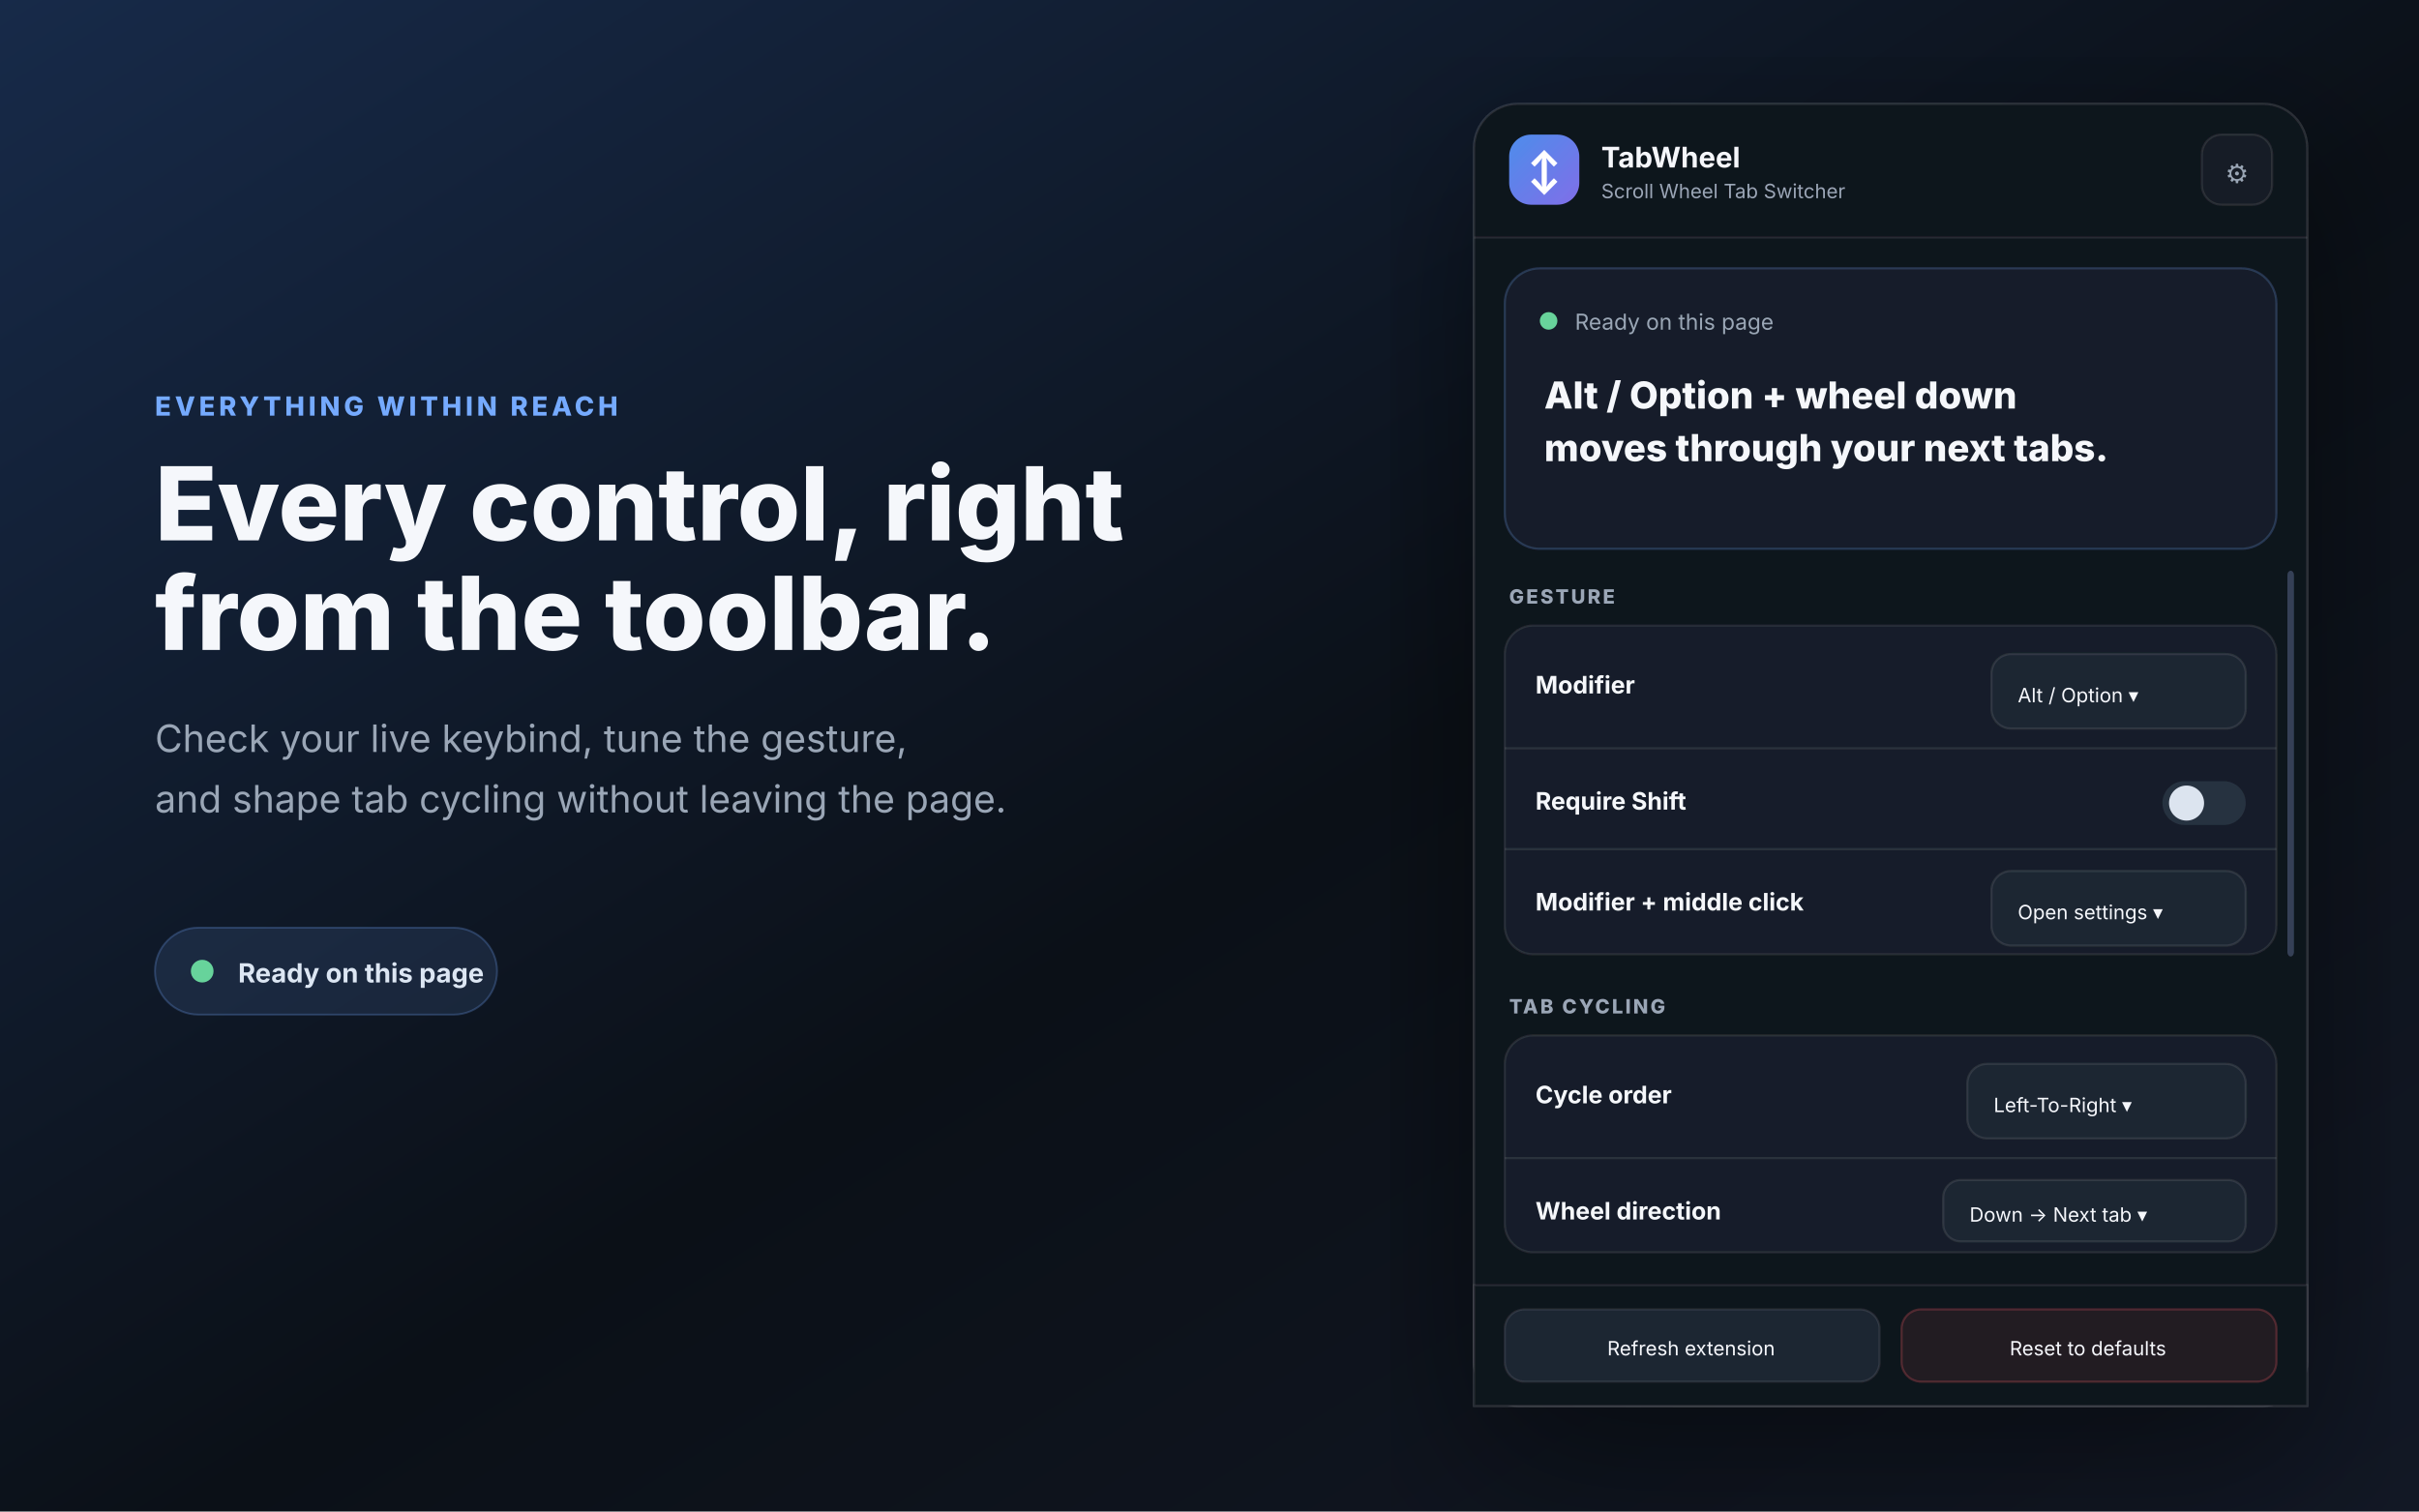
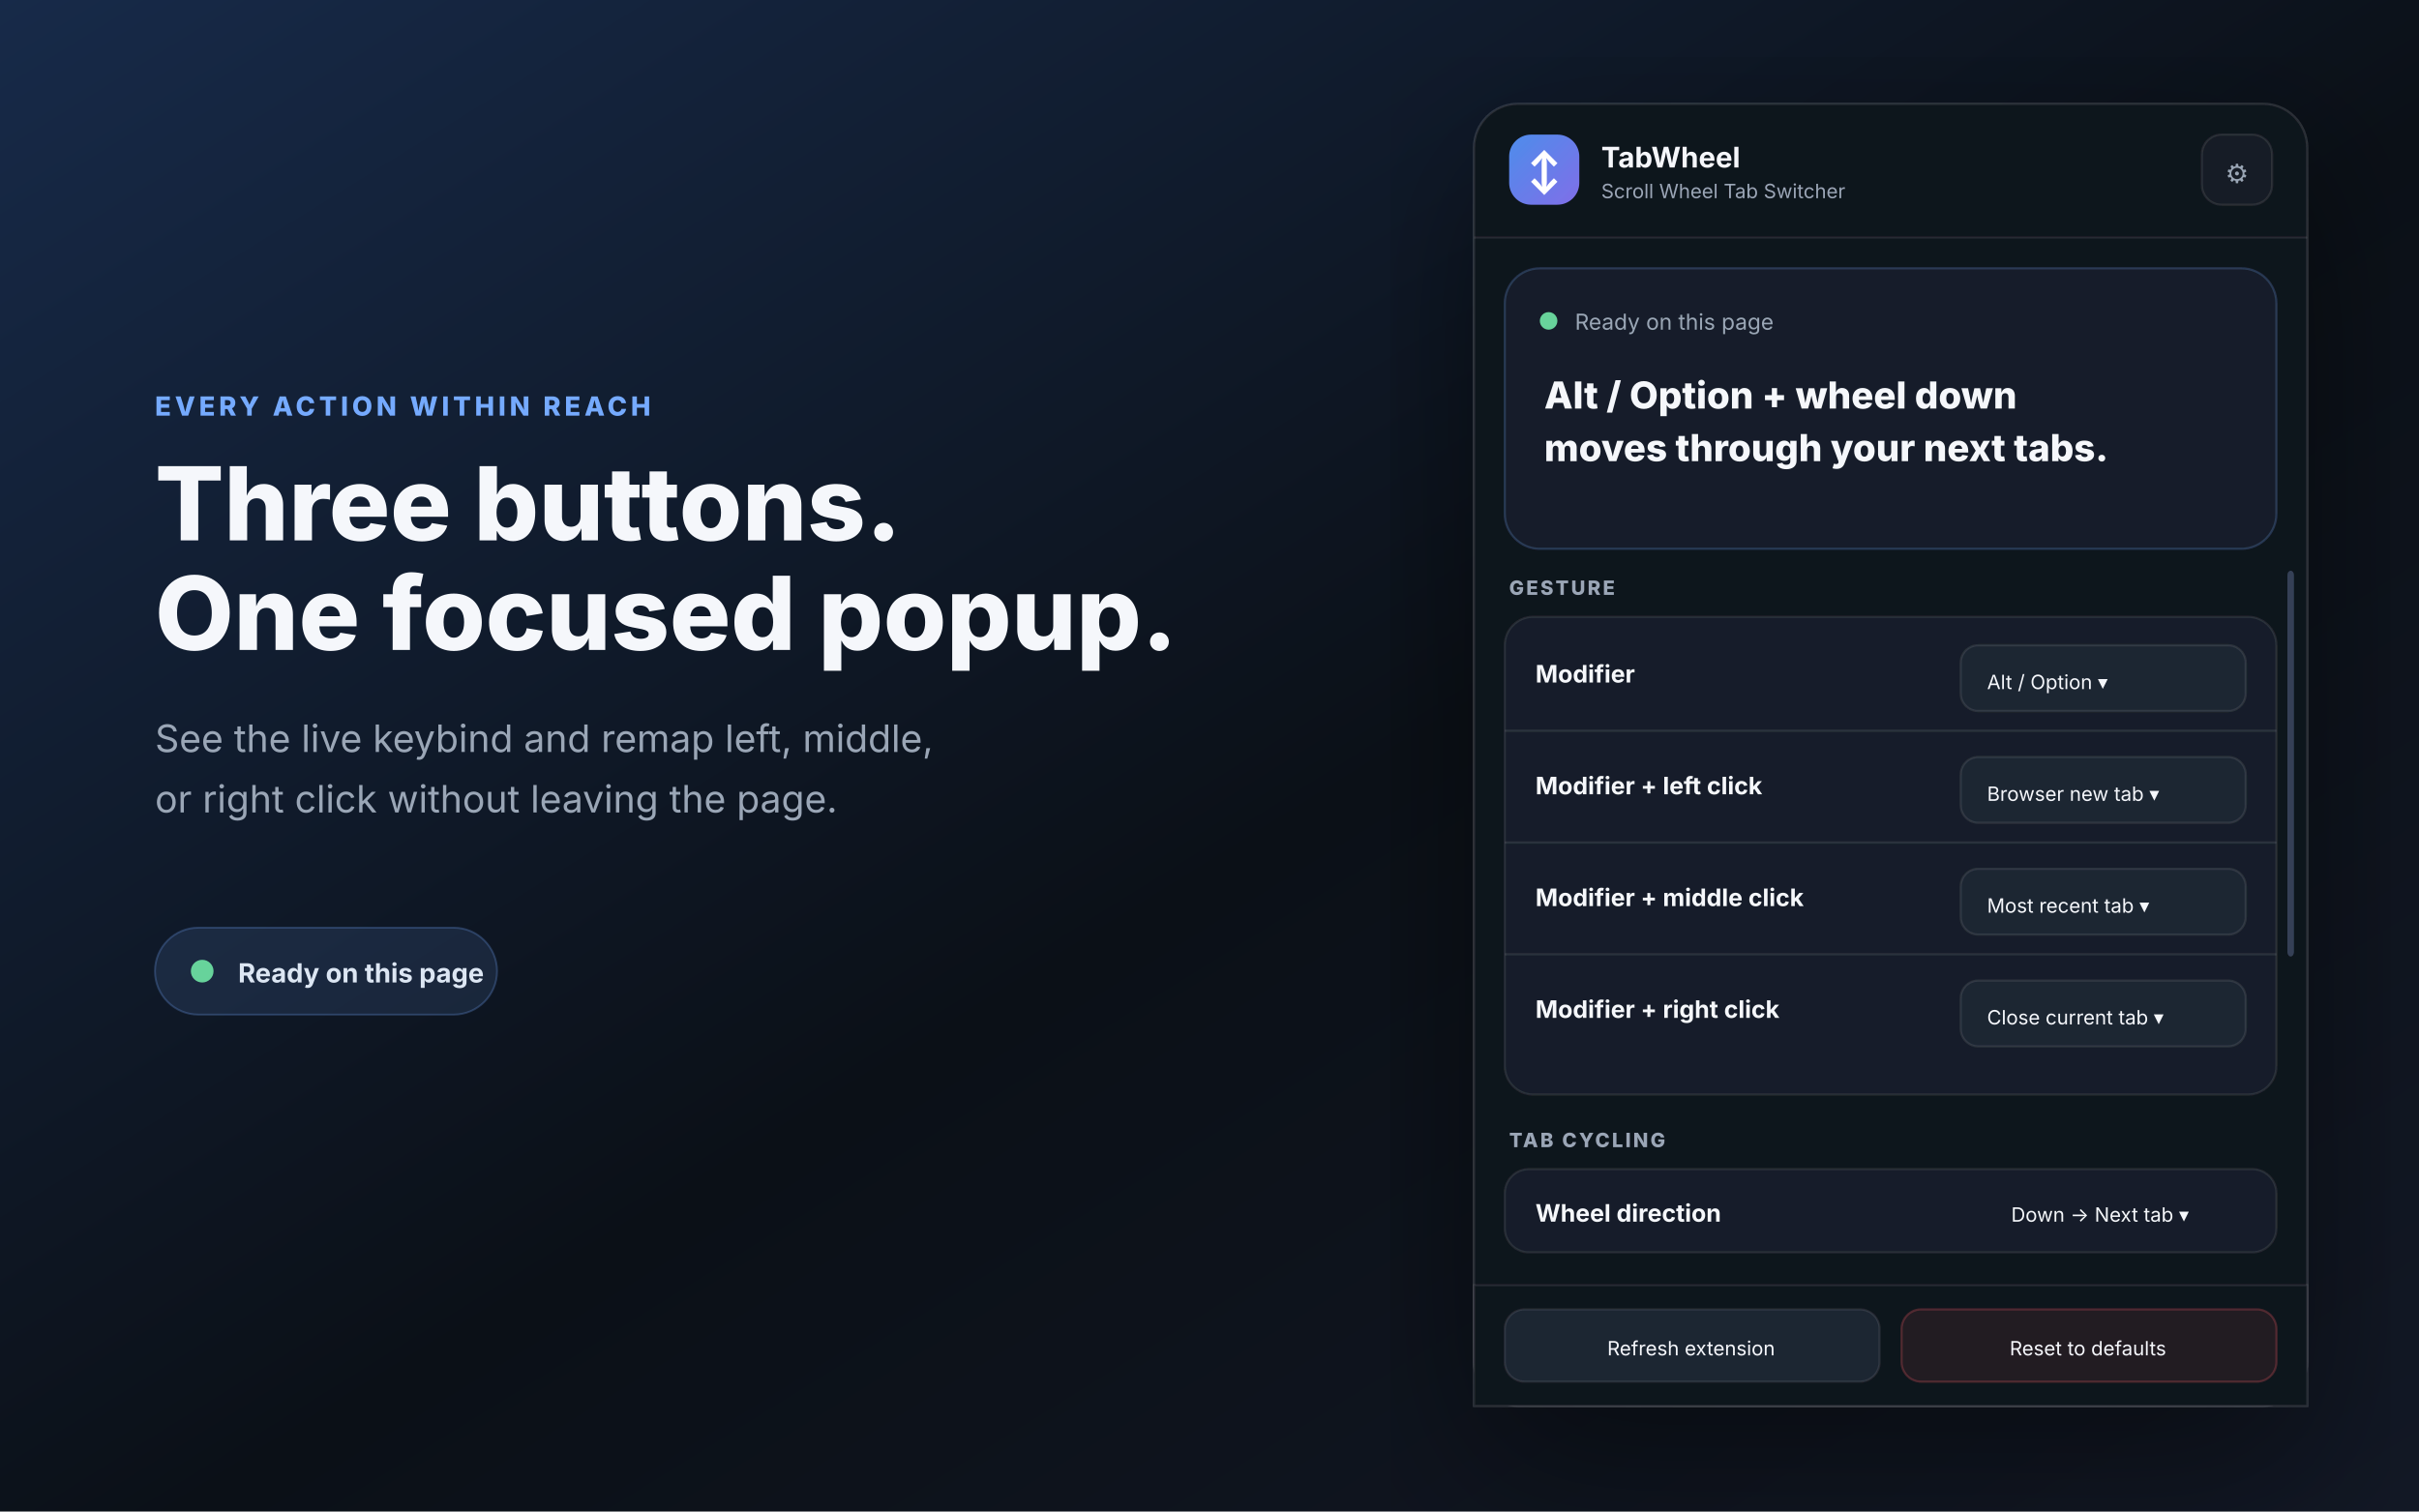
<svg xmlns="http://www.w3.org/2000/svg" width="1280" height="800" viewBox="0 0 1280 800">
  <defs>
    <linearGradient id="bg" x1="0" y1="0" x2="1" y2="1">
      <stop stop-color="#172a49" />
      <stop offset=".54" stop-color="#0b1017" />
      <stop offset="1" stop-color="#121825" />
    </linearGradient>
    <linearGradient id="mark" x1="0" y1="0" x2="1" y2="1">
      <stop stop-color="#4d8deb" />
      <stop offset="1" stop-color="#806ee8" />
    </linearGradient>
    <filter id="shadow">
      <feDropShadow dx="0" dy="26" stdDeviation="38" flood-opacity=".46" />
    </filter>
  </defs>
  <rect width="1280" height="800" fill="url(#bg)" />
  <g font-family="Inter,Segoe UI,sans-serif">
-     <text x="82" y="220" fill="#75aaff" font-size="14" font-weight="800" letter-spacing="2">EVERYTHING WITHIN REACH</text>
-     <text x="82" y="286" fill="#f5f7fb" font-size="54" font-weight="760">Every control, right</text>
-     <text x="82" y="344" fill="#f5f7fb" font-size="54" font-weight="760">from the toolbar.</text>
-     <text x="82" y="398" fill="#9aa6b6" font-size="20">Check your live keybind, tune the gesture,</text>
-     <text x="82" y="430" fill="#9aa6b6" font-size="20">and shape tab cycling without leaving the page.</text>
+     <text x="82" y="220" fill="#75aaff" font-size="14" font-weight="800" letter-spacing="2">EVERY ACTION WITHIN REACH</text>
+     <text x="82" y="286" fill="#f5f7fb" font-size="54" font-weight="760">Three buttons.</text>
+     <text x="82" y="344" fill="#f5f7fb" font-size="54" font-weight="760">One focused popup.</text>
+     <text x="82" y="398" fill="#9aa6b6" font-size="20">See the live keybind and remap left, middle,</text>
+     <text x="82" y="430" fill="#9aa6b6" font-size="20">or right click without leaving the page.</text>
    <rect x="82" y="491" width="181" height="46" rx="23" fill="#75aaff" fill-opacity=".12" stroke="#75aaff" stroke-opacity=".25" />
    <circle cx="107" cy="514" r="6" fill="#67d39b" />
    <text x="126" y="520" fill="#dce6f3" font-size="14" font-weight="700">Ready on this page</text>
    <g transform="translate(780 55) scale(1.16)" filter="url(#shadow)">
      <rect width="380" height="594" rx="20" fill="#0f141c" stroke="#fff" stroke-opacity=".11" />
      <line y1="61" x2="380" y2="61" stroke="#fff" stroke-opacity=".09" />
      <rect x="16" y="14" width="32" height="32" rx="10" fill="url(#mark)" />
      <text x="32" y="37" text-anchor="middle" fill="#fff" font-size="18" font-weight="800">↕</text>
      <text x="58" y="29" fill="#f5f7fb" font-size="13" font-weight="750">TabWheel</text>
      <text x="58" y="43" fill="#9aa6b6" font-size="9">Scroll Wheel Tab Switcher</text>
      <rect x="332" y="14" width="32" height="32" rx="9" fill="#fff" fill-opacity=".04" stroke="#fff" stroke-opacity=".09" />
      <text x="348" y="36" fill="#9aa6b6" text-anchor="middle">⚙</text>
      <rect x="14" y="75" width="352" height="128" rx="16" fill="#171e29" stroke="#75aaff" stroke-opacity=".22" />
      <circle cx="34" cy="99" r="4" fill="#67d39b" />
      <text x="46" y="103" fill="#9aa6b6" font-size="10">Ready on this page</text>
      <text x="32" y="139" fill="#f5f7fb" font-size="17" font-weight="760">Alt / Option + wheel down</text>
      <text x="32" y="163" fill="#f5f7fb" font-size="17" font-weight="760">moves through your next tabs.</text>
-       <text x="16" y="228" fill="#9aa6b6" font-size="9" font-weight="800" letter-spacing="1">GESTURE</text>
-       <rect x="14" y="238" width="352" height="150" rx="13" fill="#171e29" stroke="#fff" stroke-opacity=".09" />
-       <text x="28" y="269" fill="#f5f7fb" font-size="11" font-weight="700">Modifier</text>
-       <rect x="236" y="251" width="116" height="34" rx="9" fill="#1d2633" stroke="#fff" stroke-opacity=".09" />
-       <text x="248" y="273" fill="#f5f7fb" font-size="9">Alt / Option ▾</text>
-       <line x1="14" y1="294" x2="366" y2="294" stroke="#fff" stroke-opacity=".09" />
-       <text x="28" y="322" fill="#f5f7fb" font-size="11" font-weight="700">Require Shift</text>
-       <rect x="314" y="309" width="38" height="20" rx="10" fill="#273140" />
-       <circle cx="325" cy="319" r="8" fill="#dce4ef" />
-       <line x1="14" y1="340" x2="366" y2="340" stroke="#fff" stroke-opacity=".09" />
-       <text x="28" y="368" fill="#f5f7fb" font-size="11" font-weight="700">Modifier + middle click</text>
-       <rect x="236" y="350" width="116" height="34" rx="9" fill="#1d2633" stroke="#fff" stroke-opacity=".09" />
-       <text x="248" y="372" fill="#f5f7fb" font-size="9">Open settings ▾</text>
-       <text x="16" y="415" fill="#9aa6b6" font-size="9" font-weight="800" letter-spacing="1">TAB CYCLING</text>
-       <rect x="14" y="425" width="352" height="99" rx="13" fill="#171e29" stroke="#fff" stroke-opacity=".09" />
-       <text x="28" y="456" fill="#f5f7fb" font-size="11" font-weight="700">Cycle order</text>
-       <rect x="225" y="438" width="127" height="34" rx="9" fill="#1d2633" stroke="#fff" stroke-opacity=".09" />
-       <text x="237" y="460" fill="#f5f7fb" font-size="9">Left-To-Right ▾</text>
-       <line x1="14" y1="481" x2="366" y2="481" stroke="#fff" stroke-opacity=".09" />
-       <text x="28" y="509" fill="#f5f7fb" font-size="11" font-weight="700">Wheel direction</text>
-       <rect x="214" y="491" width="138" height="28" rx="8" fill="#1d2633" stroke="#fff" stroke-opacity=".09" />
-       <text x="226" y="510" fill="#f5f7fb" font-size="9">Down → Next tab ▾</text>
+       <text x="16" y="224" fill="#9aa6b6" font-size="9" font-weight="800" letter-spacing="1">GESTURE</text>
+       <rect x="14" y="234" width="352" height="218" rx="13" fill="#171e29" stroke="#fff" stroke-opacity=".09" />
+       <text x="28" y="264" fill="#f5f7fb" font-size="11" font-weight="700">Modifier</text>
+       <rect x="222" y="247" width="130" height="30" rx="8" fill="#1d2633" stroke="#fff" stroke-opacity=".09" />
+       <text x="234" y="267" fill="#f5f7fb" font-size="9">Alt / Option ▾</text>
+       <line x1="14" y1="286" x2="366" y2="286" stroke="#fff" stroke-opacity=".09" />
+       <text x="28" y="315" fill="#f5f7fb" font-size="11" font-weight="700">Modifier + left click</text>
+       <rect x="222" y="298" width="130" height="30" rx="8" fill="#1d2633" stroke="#fff" stroke-opacity=".09" />
+       <text x="234" y="318" fill="#f5f7fb" font-size="9">Browser new tab ▾</text>
+       <line x1="14" y1="337" x2="366" y2="337" stroke="#fff" stroke-opacity=".09" />
+       <text x="28" y="366" fill="#f5f7fb" font-size="11" font-weight="700">Modifier + middle click</text>
+       <rect x="222" y="349" width="130" height="30" rx="8" fill="#1d2633" stroke="#fff" stroke-opacity=".09" />
+       <text x="234" y="369" fill="#f5f7fb" font-size="9">Most recent tab ▾</text>
+       <line x1="14" y1="388" x2="366" y2="388" stroke="#fff" stroke-opacity=".09" />
+       <text x="28" y="417" fill="#f5f7fb" font-size="11" font-weight="700">Modifier + right click</text>
+       <rect x="222" y="400" width="130" height="30" rx="8" fill="#1d2633" stroke="#fff" stroke-opacity=".09" />
+       <text x="234" y="420" fill="#f5f7fb" font-size="9">Close current tab ▾</text>
+       <text x="16" y="476" fill="#9aa6b6" font-size="9" font-weight="800" letter-spacing="1">TAB CYCLING</text>
+       <rect x="14" y="486" width="352" height="38" rx="11" fill="#171e29" stroke="#fff" stroke-opacity=".09" />
+       <text x="28" y="510" fill="#f5f7fb" font-size="11" font-weight="700">Wheel direction</text>
+       <text x="245" y="510" fill="#f5f7fb" font-size="9">Down → Next tab ▾</text>
      <rect y="539" width="380" height="55" fill="#0f141c" stroke="#fff" stroke-opacity=".09" />
      <rect x="14" y="550" width="171" height="33" rx="9" fill="#1d2633" stroke="#fff" stroke-opacity=".09" />
      <text x="99" y="571" text-anchor="middle" fill="#f5f7fb" font-size="9">Refresh extension</text>
      <rect x="195" y="550" width="171" height="33" rx="9" fill="#ff6666" fill-opacity=".08" stroke="#ff6666" stroke-opacity=".24" />
      <text x="280" y="571" text-anchor="middle" fill="#f5f7fb" font-size="9">Reset to defaults</text>
      <rect x="371" y="213" width="3" height="176" rx="2" fill="#344156" />
    </g>
  </g>
</svg>
